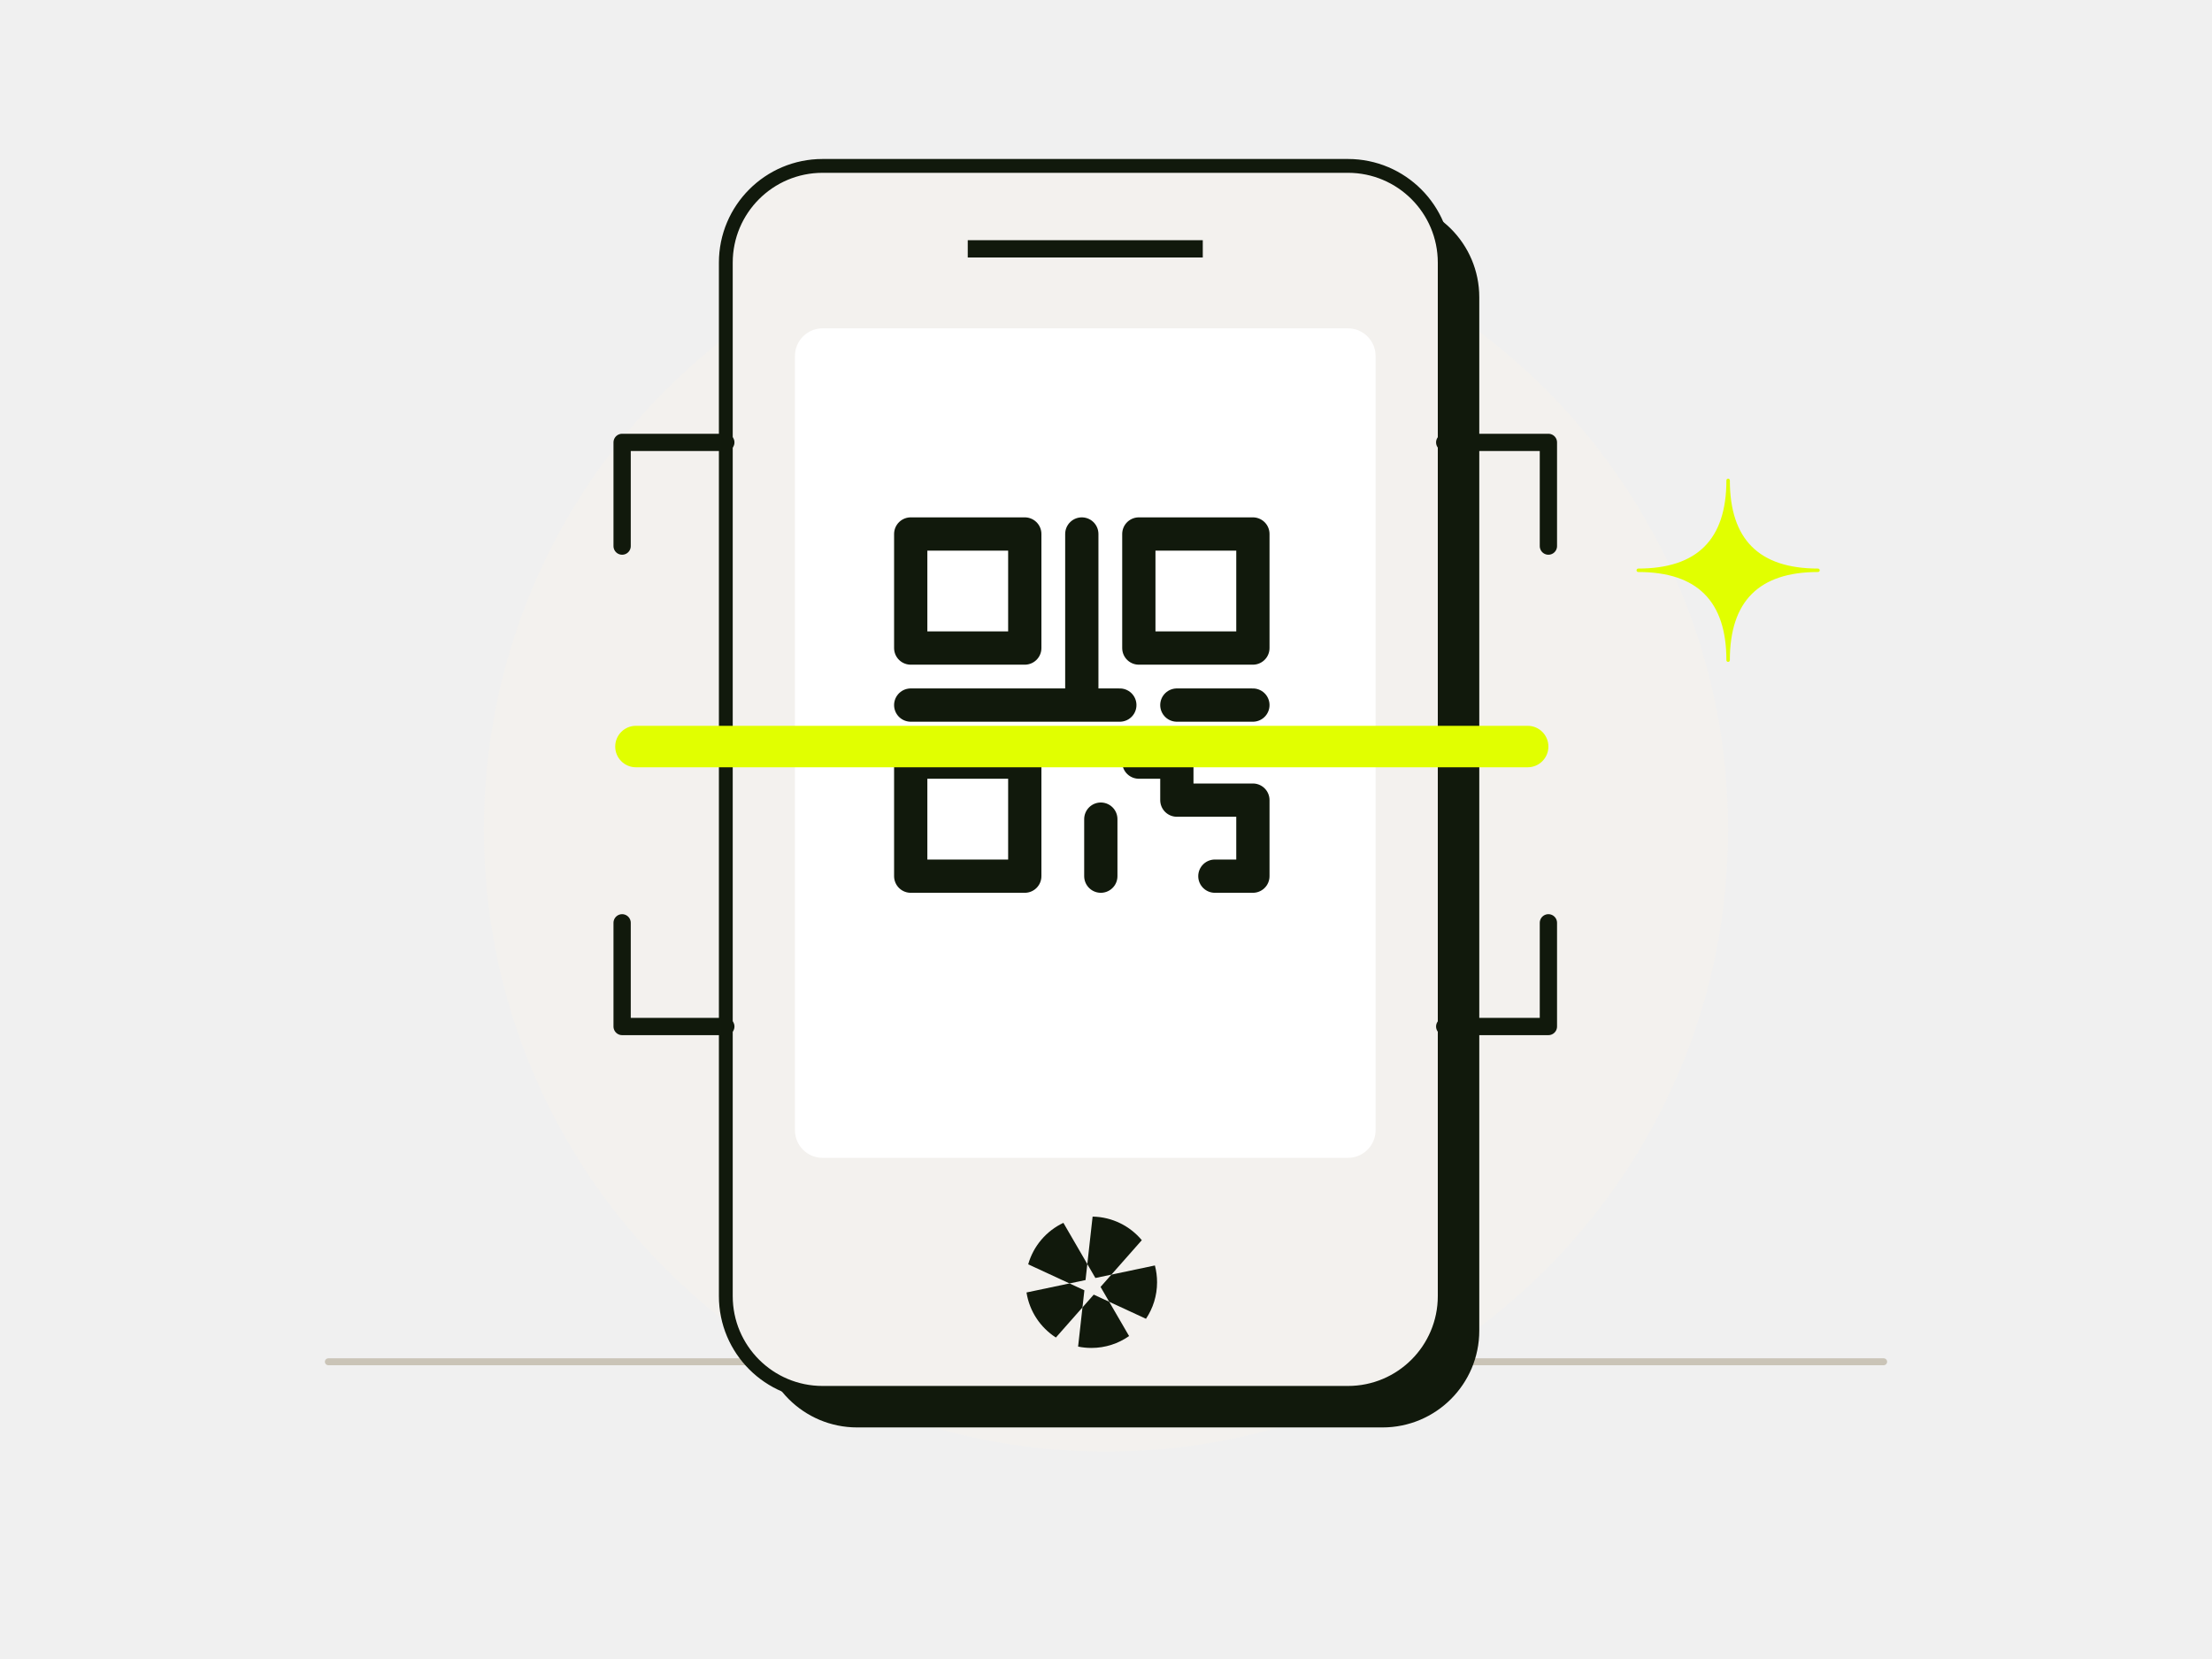
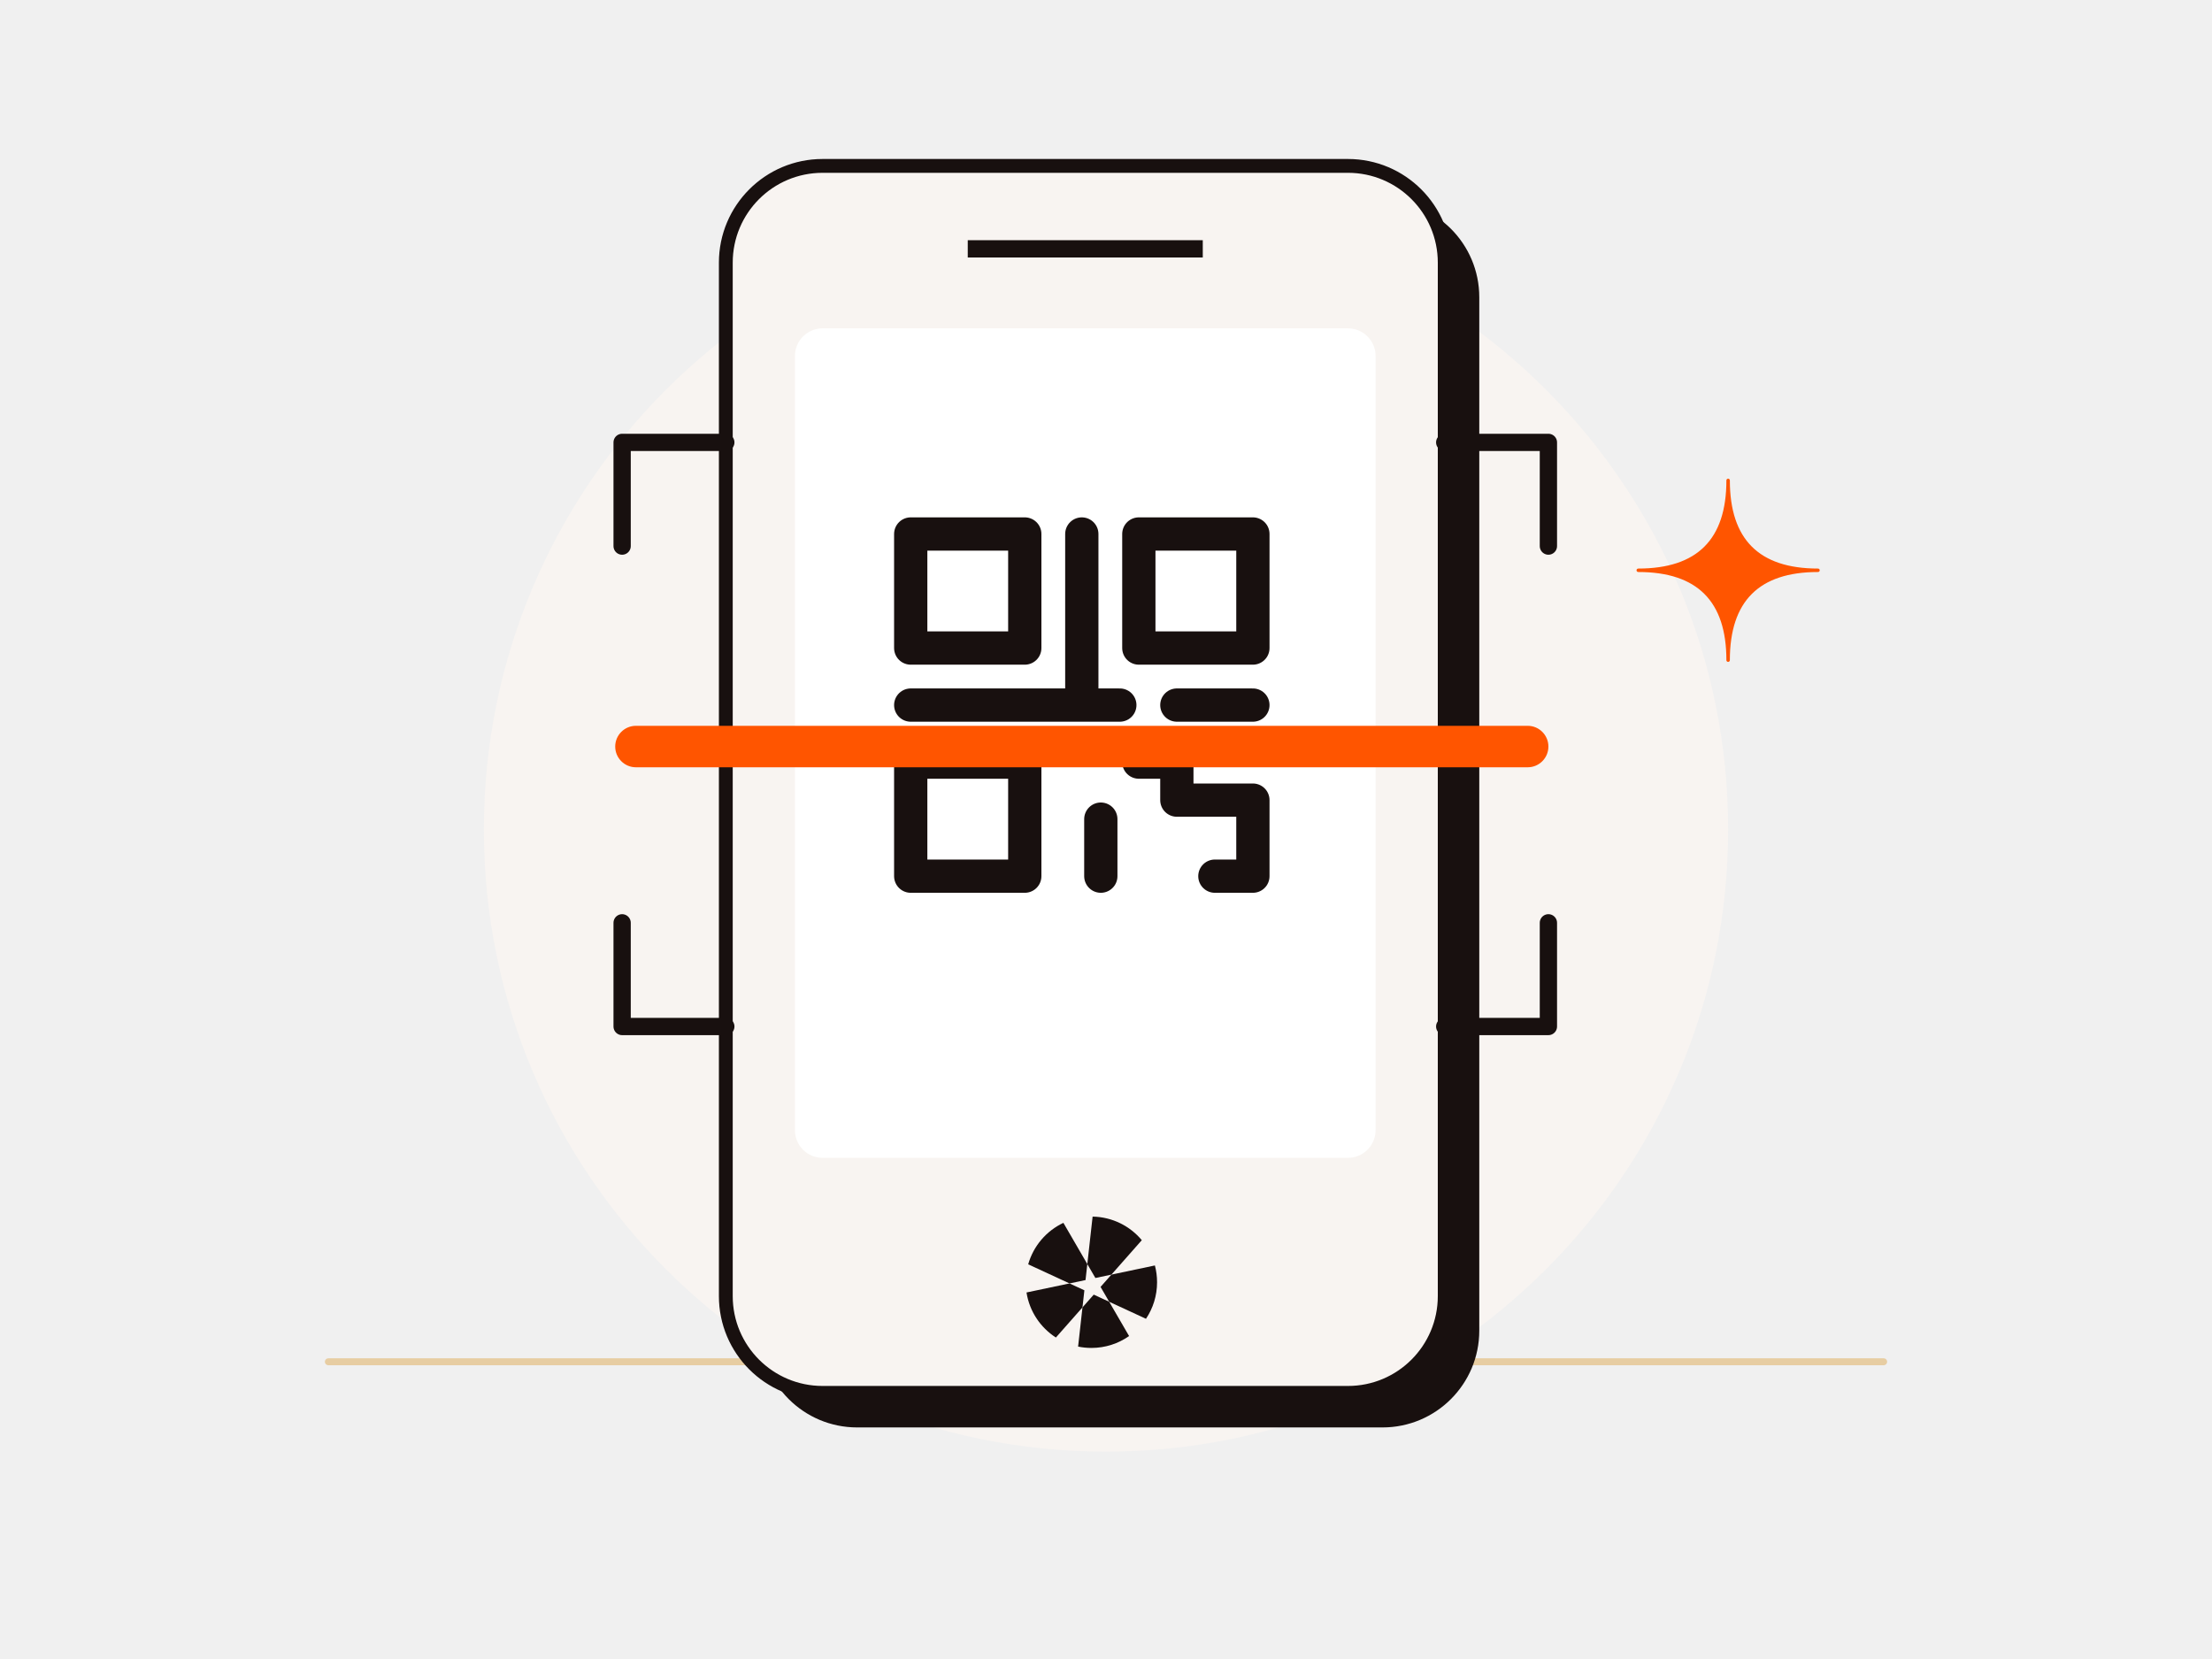
<svg xmlns="http://www.w3.org/2000/svg" width="640" height="480" viewBox="0 0 640 480" role="img">
-   <circle cx="320" cy="240" r="180" fill="#F3F1EE" />
-   <path d="M95 394H545" fill="none" stroke="#CAC4B7" stroke-width="2" stroke-linecap="round" stroke-linejoin="round" />
-   <rect x="220" y="58" width="208" height="355" rx="28" fill="#11190C" />
-   <rect x="210" y="48" width="208" height="355" rx="28" fill="#F3F1EE" stroke="#11190C" stroke-width="4" />
+   <circle cx="320" cy="240" r="180" fill="#F8F4F1" />
+   <path d="M95 394H545" fill="none" stroke="#E7CDA2" stroke-width="2" stroke-linecap="round" stroke-linejoin="round" />
+   <rect x="220" y="58" width="208" height="355" rx="28" fill="#18100F" />
+   <rect x="210" y="48" width="208" height="355" rx="28" fill="#F8F4F1" stroke="#18100F" stroke-width="4" />
  <rect x="230" y="95" width="168" height="240" rx="8" fill="#FFFFFF" />
-   <path d="M280 72L348 72" fill="none" stroke="#11190C" stroke-width="5" />
+   <path d="M280 72L348 72" fill="none" stroke="#18100F" stroke-width="5" />
  <g transform="translate(247 138) scale(1)">
    <g transform="translate(0 0) scale(5.5)">
-       <g stroke="#11190C" stroke-width="1.75" stroke-linecap="round" stroke-linejoin="round" fill="none">
-         <path d="M3 3h6v6H3zM15 3h6v6h-6zM3 15h6v6H3zM15 15h2v2h4v4h-2M13 21v-3M21 12h-4M12 3v9H3M12 12h2" fill="none" stroke="#11190C" stroke-width="1.75" stroke-linecap="round" stroke-linejoin="round" />
+       <g stroke="#18100F" stroke-width="1.75" stroke-linecap="round" stroke-linejoin="round" fill="none">
+         <path d="M3 3h6v6H3zM15 3h6v6h-6zM3 15h6v6H3zM15 15h2v2h4v4h-2M13 21v-3M21 12h-4M12 3v9H3M12 12h2" fill="none" stroke="#18100F" stroke-width="1.75" stroke-linecap="round" stroke-linejoin="round" />
      </g>
    </g>
  </g>
-   <rect x="178" y="210" width="270" height="12" rx="6" fill="#E1FF00" />
-   <path d="M180 158v-30h30M448 158v-30h-30M180 267v30h30M448 267v30h-30" fill="none" stroke="#11190C" stroke-width="5" stroke-linecap="round" stroke-linejoin="round" />
-   <path d="M500 139 Q500 165 526 165 Q500 165 500 191 Q500 165 474 165 Q500 165 500 139" fill="#E1FF00" stroke="#E1FF00" stroke-width="1" stroke-linecap="round" stroke-linejoin="round" />
+   <rect x="178" y="210" width="270" height="12" rx="6" fill="#FF5500" />
+   <path d="M180 158v-30h30M448 158v-30h-30M180 267v30h30M448 267v30h-30" fill="none" stroke="#18100F" stroke-width="5" stroke-linecap="round" stroke-linejoin="round" />
+   <path d="M500 139 Q500 165 526 165 Q500 165 500 191 Q500 165 474 165 Q500 165 500 139" fill="#FF5500" stroke="#FF5500" stroke-width="1" stroke-linecap="round" stroke-linejoin="round" />
  <g transform="translate(297 352) scale(0.1826923)">
-     <path d="M68.101 105.839L91.656 116.726L88.639 143.794L46.534 191.507C22.093 175.772 4.671 150.08 0 120.162L68.101 105.839Z" fill="#11190C" />
-     <path d="M130.951 134.888L162.455 189.17C145.558 201.035 124.972 208 102.758 208C95.547 208 88.507 207.265 81.709 205.868L88.639 143.794L106.478 123.581L130.951 134.888Z" fill="#11190C" />
-     <path d="M203.331 77.381C205.572 85.874 206.767 94.793 206.767 103.991C206.767 125.396 200.299 145.29 189.214 161.828L130.956 134.891L117.286 111.344L134.458 91.88L203.331 77.381Z" fill="#11190C" />
-     <path d="M104.686 0C135.983 0.569 163.901 14.96 182.597 37.328L134.452 91.881L109.092 97.219L96.299 75.178L104.686 0Z" fill="#11190C" />
-     <path d="M96.299 75.178L93.467 100.5L68.115 105.836L2.676 75.58C10.918 46.49 31.501 22.587 58.41 9.884L96.299 75.178Z" fill="#11190C" />
+     <path d="M68.101 105.839L91.656 116.726L88.639 143.794L46.534 191.507C22.093 175.772 4.671 150.08 0 120.162L68.101 105.839Z" fill="#18100F" />
+     <path d="M130.951 134.888L162.455 189.17C145.558 201.035 124.972 208 102.758 208C95.547 208 88.507 207.265 81.709 205.868L88.639 143.794L106.478 123.581L130.951 134.888Z" fill="#18100F" />
+     <path d="M203.331 77.381C205.572 85.874 206.767 94.793 206.767 103.991C206.767 125.396 200.299 145.29 189.214 161.828L130.956 134.891L117.286 111.344L134.458 91.88L203.331 77.381Z" fill="#18100F" />
+     <path d="M104.686 0C135.983 0.569 163.901 14.96 182.597 37.328L134.452 91.881L109.092 97.219L96.299 75.178L104.686 0Z" fill="#18100F" />
+     <path d="M96.299 75.178L93.467 100.5L68.115 105.836L2.676 75.58C10.918 46.49 31.501 22.587 58.41 9.884L96.299 75.178Z" fill="#18100F" />
  </g>
</svg>
